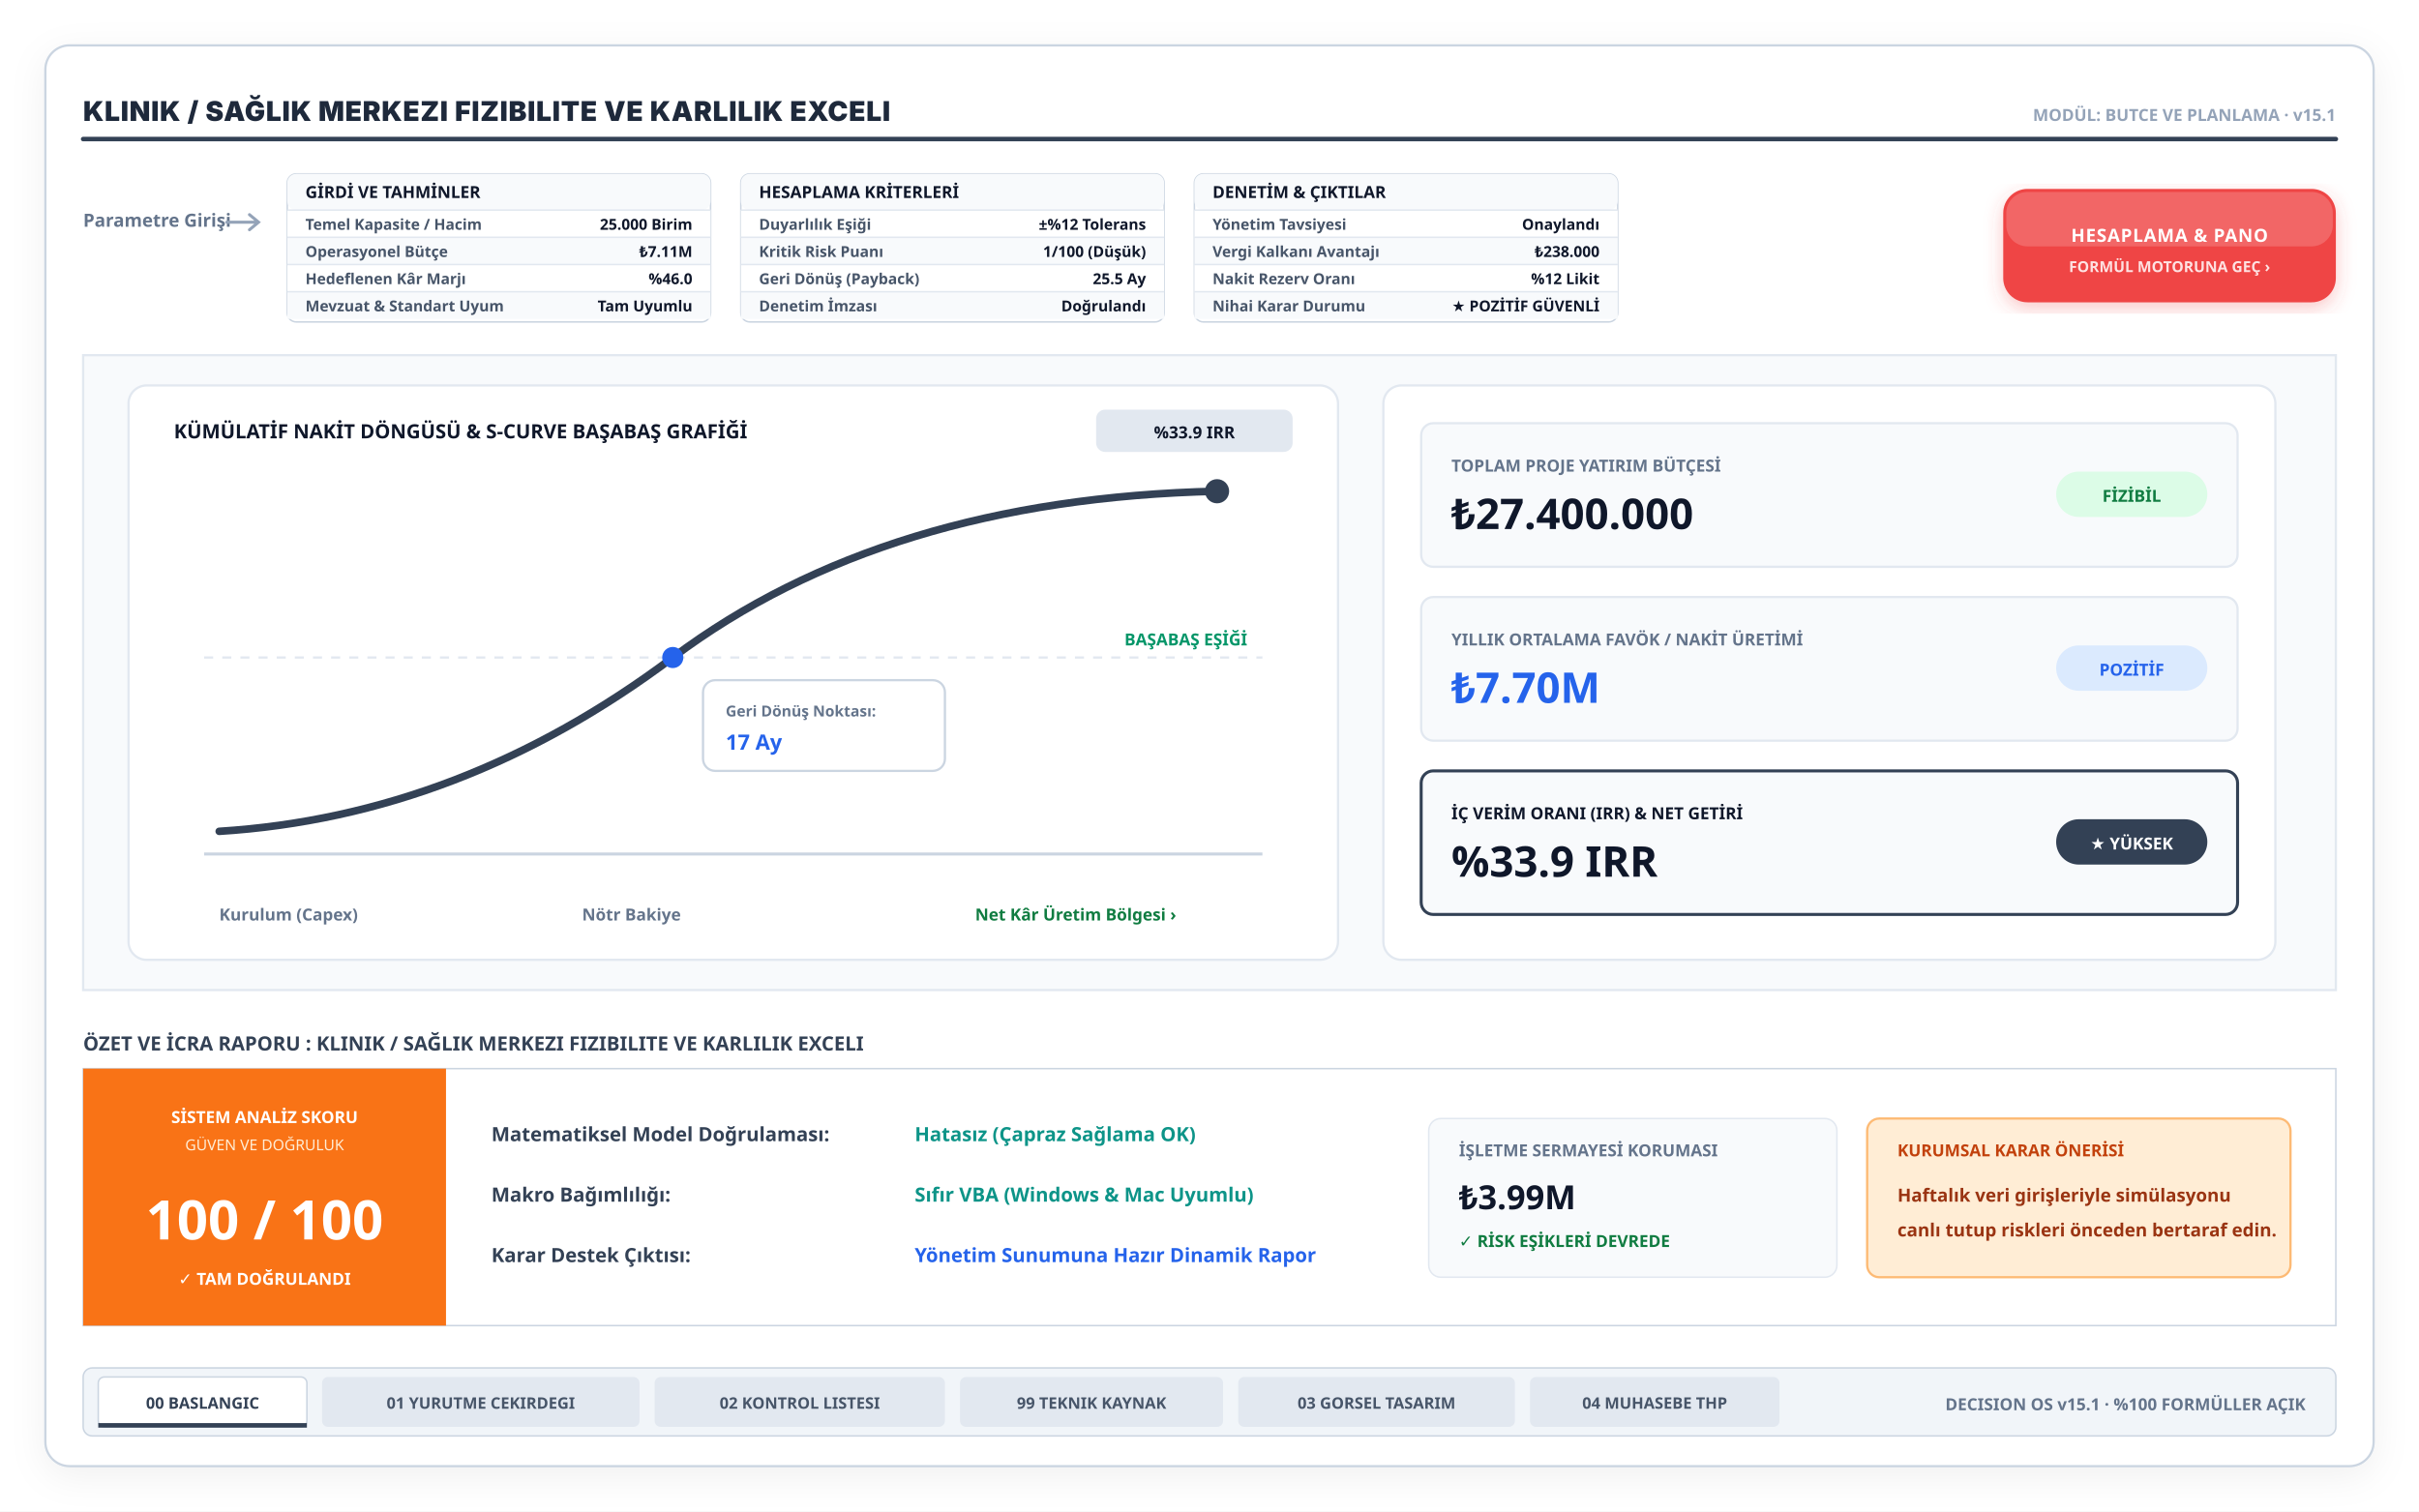
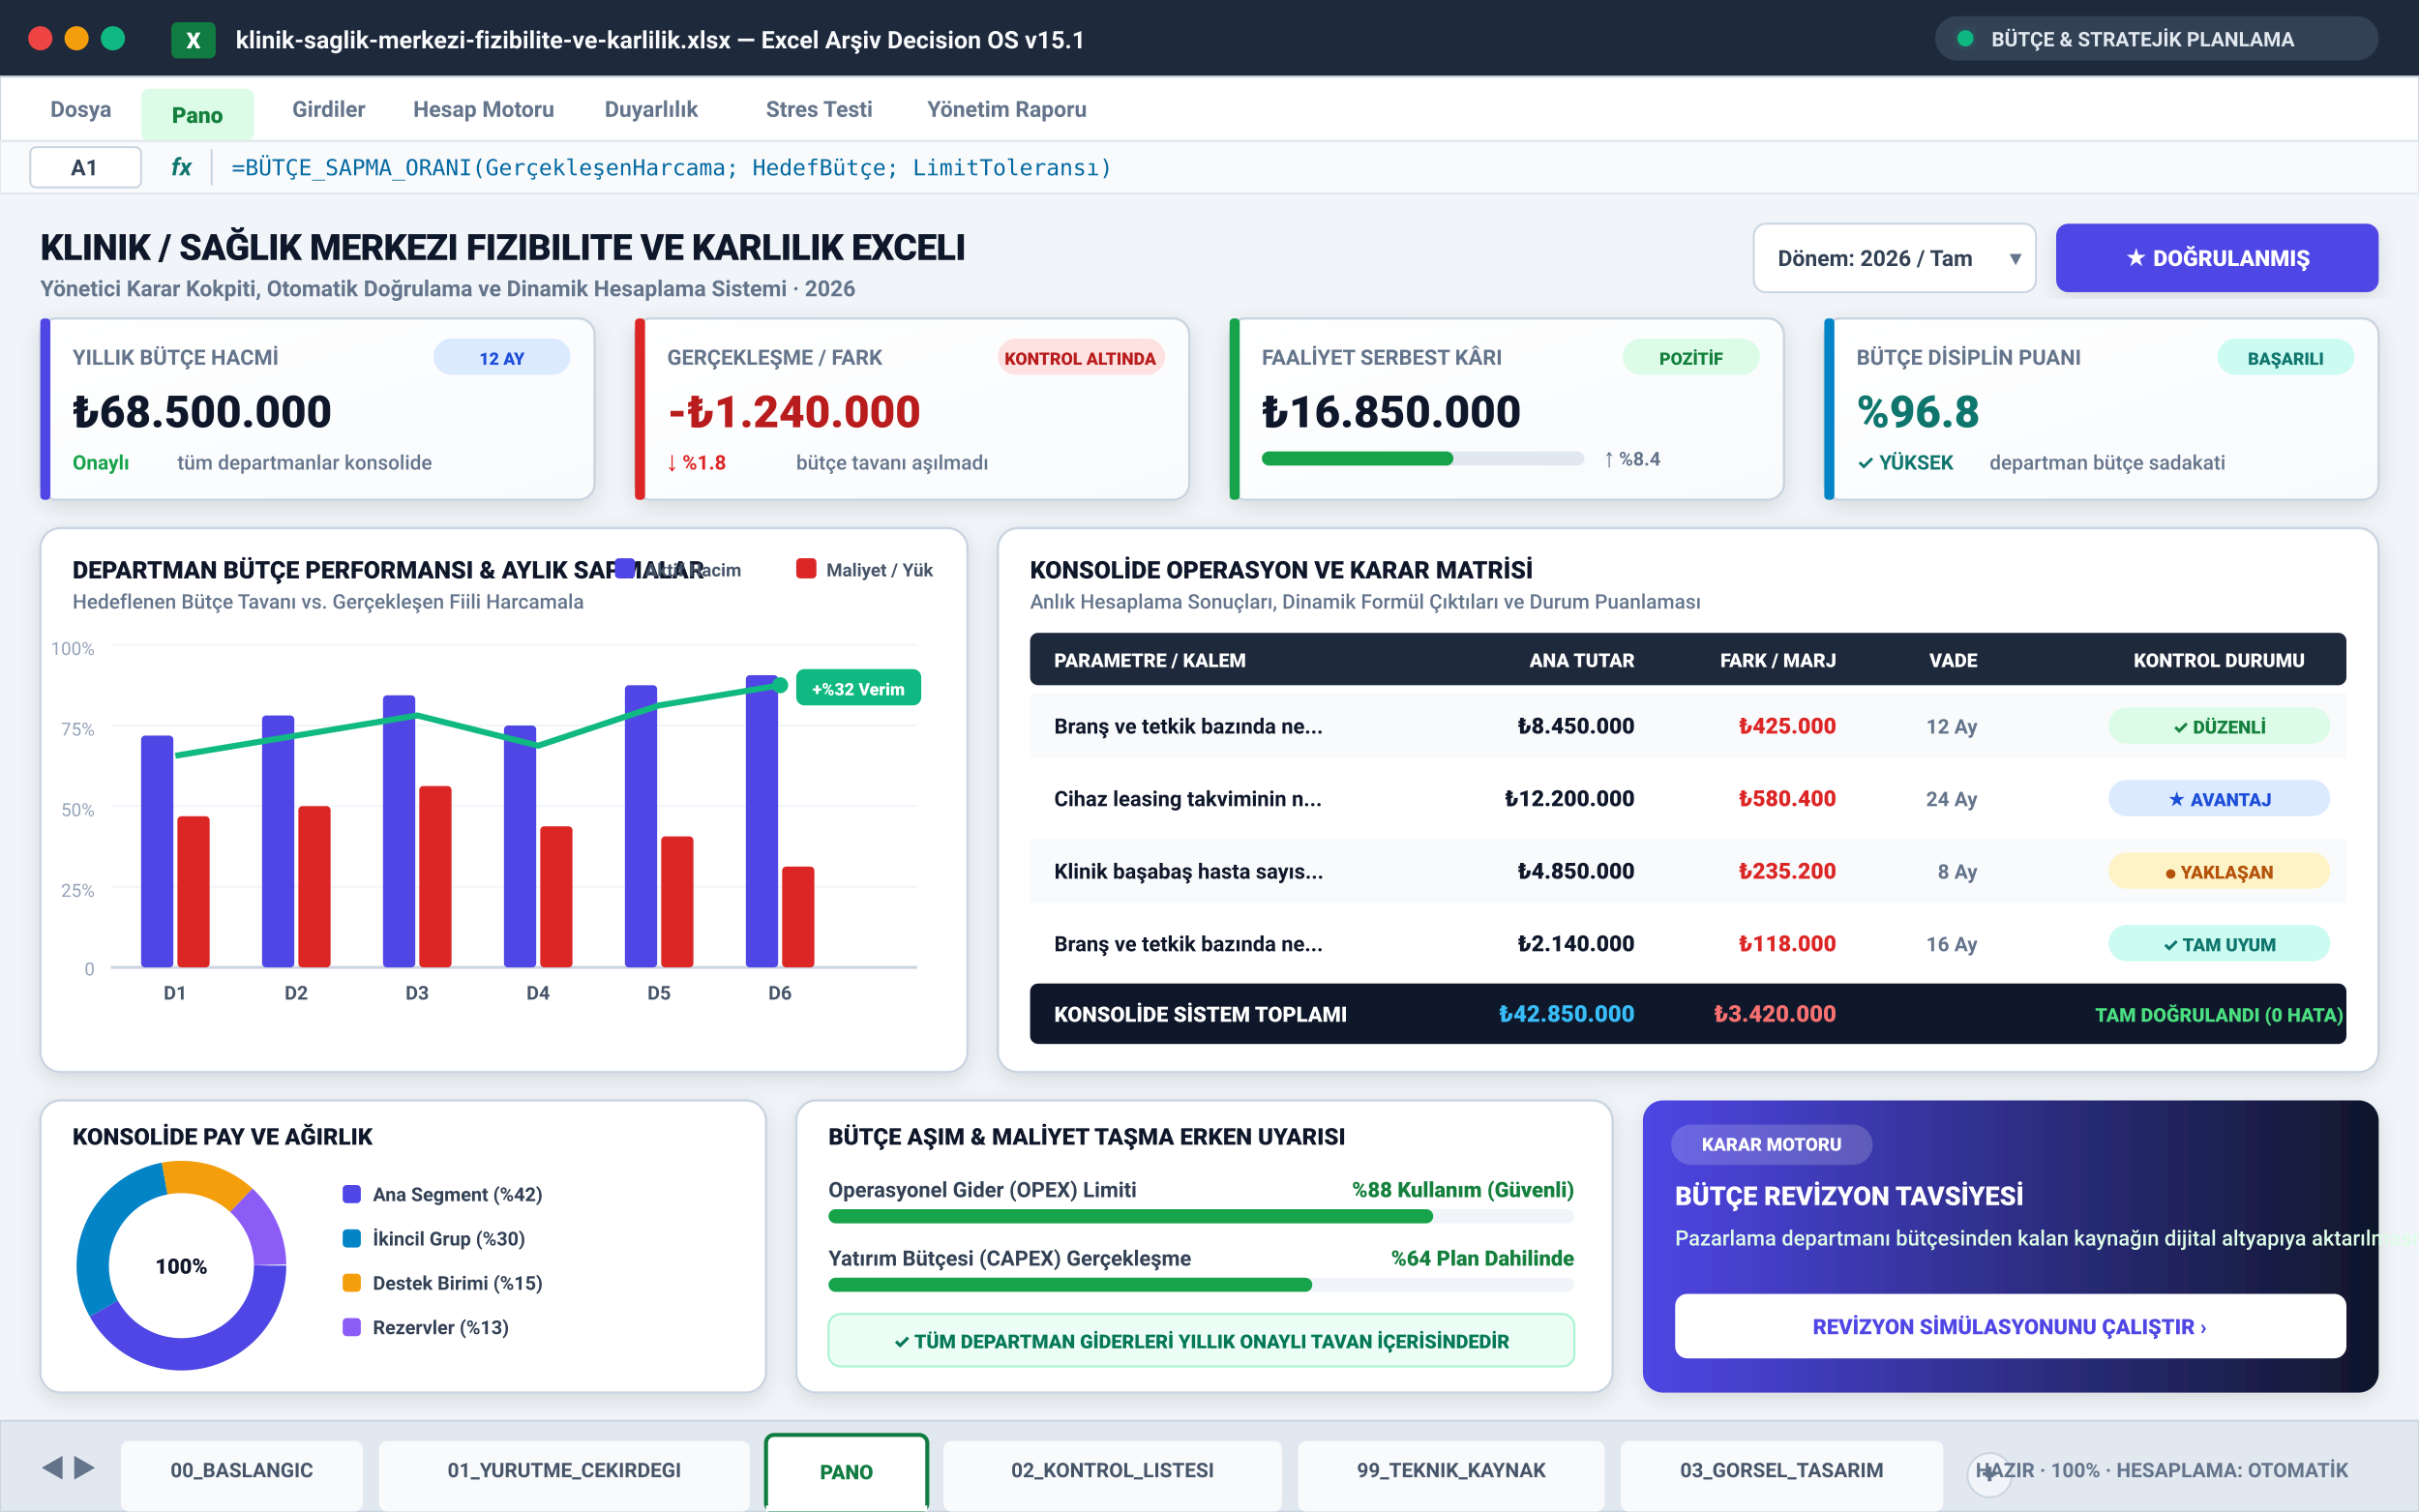
- <svg xmlns="http://www.w3.org/2000/svg" viewBox="0 0 1600 1000" width="100%" height="100%">
+ <svg xmlns="http://www.w3.org/2000/svg" viewBox="0 0 1200 750" width="1200" height="750" style="background:#0f172a; font-family:-apple-system,BlinkMacSystemFont,'Segoe UI',Roboto,Helvetica,Arial,sans-serif;">
  <defs>
-     <filter id="cardShadow" x="-5%" y="-5%" width="110%" height="110%">
-       <feDropShadow dx="0" dy="6" stdDeviation="12" flood-color="#0f172a" flood-opacity="0.06" />
+     <filter id="dropShadow" x="-10%" y="-10%" width="120%" height="120%">
+       <feDropShadow dx="0" dy="3" stdDeviation="5" flood-color="#000000" flood-opacity="0.12" />
    </filter>
-     <filter id="btnShadow" x="-10%" y="-10%" width="120%" height="120%">
-       <feDropShadow dx="0" dy="4" stdDeviation="6" flood-color="#ef4444" flood-opacity="0.3" />
+     <filter id="glowGreen" x="-20%" y="-20%" width="140%" height="140%">
+       <feDropShadow dx="0" dy="0" stdDeviation="4" flood-color="#10b981" flood-opacity="0.4" />
    </filter>
+     <linearGradient id="cardGrad1" x1="0" y1="0" x2="1" y2="1">
+       <stop offset="0%" stop-color="#ffffff" />
+       <stop offset="100%" stop-color="#f8fafc" />
+     </linearGradient>
+     <linearGradient id="heroRibbon" x1="0" y1="0" x2="1" y2="0">
+       <stop offset="0%" stop-color="#4f46e5" />
+       <stop offset="100%" stop-color="#0f172a" />
+     </linearGradient>
  </defs>
-   <rect width="1600" height="1000" fill="#ffffff" />
-   <rect x="30" y="30" width="1540" height="940" rx="16" fill="#ffffff" stroke="#cbd5e1" stroke-width="1.5" filter="url(#cardShadow)" />
-   <g transform="translate(55, 60)">
-     <text x="0" y="20" font-family="system-ui, -apple-system, sans-serif" font-size="18" font-weight="900" fill="#1e293b" letter-spacing="0.5">KLINIK / SAĞLIK MERKEZI FIZIBILITE VE KARLILIK EXCELI</text>
-     <text x="1490" y="20" font-family="system-ui" font-size="11" font-weight="700" fill="#94a3b8" text-anchor="end">MODÜL: BUTCE VE PLANLAMA · v15.1</text>
-     <line x1="0" y1="32" x2="1490" y2="32" stroke="#334155" stroke-width="3" stroke-linecap="round" />
-   </g>
-   <g transform="translate(55, 115)">
-     <text x="0" y="35" font-family="system-ui, sans-serif" font-size="12" font-weight="700" fill="#64748b">Parametre Girişi</text>
-     <path d="M 95 32 L 115 32 M 110 27 L 116 32 L 110 37" stroke="#94a3b8" stroke-width="2" fill="none" stroke-linecap="round" />
-     <g transform="translate(135, 0)">
-       <rect width="280" height="98" rx="6" fill="#ffffff" stroke="#cbd5e1" stroke-width="1" />
-       <rect width="280" height="24" rx="6" fill="#f8fafc" />
-       <text x="12" y="16" font-family="system-ui" font-size="11" font-weight="800" fill="#0f172a">GİRDİ VE TAHMİNLER</text>
-       <rect x="0" y="24" width="280" height="18" fill="#ffffff" />
-       <line x1="0" y1="24" x2="280" y2="24" stroke="#e2e8f0" stroke-width="1" />
-       <text x="12" y="37" font-family="system-ui" font-size="10" font-weight="600" fill="#475569">Temel Kapasite / Hacim</text>
-       <text x="268" y="37" font-family="system-ui" font-size="10" font-weight="700" fill="#0f172a" text-anchor="end">25.000 Birim</text>
-       <rect x="0" y="42" width="280" height="18" fill="#f8fafc" />
-       <line x1="0" y1="42" x2="280" y2="42" stroke="#e2e8f0" stroke-width="1" />
-       <text x="12" y="55" font-family="system-ui" font-size="10" font-weight="600" fill="#475569">Operasyonel Bütçe</text>
-       <text x="268" y="55" font-family="system-ui" font-size="10" font-weight="700" fill="#0f172a" text-anchor="end">₺7.11M</text>
-       <rect x="0" y="60" width="280" height="18" fill="#ffffff" />
-       <line x1="0" y1="60" x2="280" y2="60" stroke="#e2e8f0" stroke-width="1" />
-       <text x="12" y="73" font-family="system-ui" font-size="10" font-weight="600" fill="#475569">Hedeflenen Kâr Marjı</text>
-       <text x="268" y="73" font-family="system-ui" font-size="10" font-weight="700" fill="#0f172a" text-anchor="end">%46.0</text>
-       <rect x="0" y="78" width="280" height="18" fill="#f8fafc" />
-       <line x1="0" y1="78" x2="280" y2="78" stroke="#e2e8f0" stroke-width="1" />
-       <text x="12" y="91" font-family="system-ui" font-size="10" font-weight="600" fill="#475569">Mevzuat &amp; Standart Uyum</text>
-       <text x="268" y="91" font-family="system-ui" font-size="10" font-weight="700" fill="#0f172a" text-anchor="end">Tam Uyumlu</text>
-     </g>
-     <g transform="translate(435, 0)">
-       <rect width="280" height="98" rx="6" fill="#ffffff" stroke="#cbd5e1" stroke-width="1" />
-       <rect width="280" height="24" rx="6" fill="#f8fafc" />
-       <text x="12" y="16" font-family="system-ui" font-size="11" font-weight="800" fill="#0f172a">HESAPLAMA KRİTERLERİ</text>
-       <rect x="0" y="24" width="280" height="18" fill="#ffffff" />
-       <line x1="0" y1="24" x2="280" y2="24" stroke="#e2e8f0" stroke-width="1" />
-       <text x="12" y="37" font-family="system-ui" font-size="10" font-weight="600" fill="#475569">Duyarlılık Eşiği</text>
-       <text x="268" y="37" font-family="system-ui" font-size="10" font-weight="700" fill="#0f172a" text-anchor="end">±%12 Tolerans</text>
-       <rect x="0" y="42" width="280" height="18" fill="#f8fafc" />
-       <line x1="0" y1="42" x2="280" y2="42" stroke="#e2e8f0" stroke-width="1" />
-       <text x="12" y="55" font-family="system-ui" font-size="10" font-weight="600" fill="#475569">Kritik Risk Puanı</text>
-       <text x="268" y="55" font-family="system-ui" font-size="10" font-weight="700" fill="#0f172a" text-anchor="end">1/100 (Düşük)</text>
-       <rect x="0" y="60" width="280" height="18" fill="#ffffff" />
-       <line x1="0" y1="60" x2="280" y2="60" stroke="#e2e8f0" stroke-width="1" />
-       <text x="12" y="73" font-family="system-ui" font-size="10" font-weight="600" fill="#475569">Geri Dönüş (Payback)</text>
-       <text x="268" y="73" font-family="system-ui" font-size="10" font-weight="700" fill="#0f172a" text-anchor="end">25.5 Ay</text>
-       <rect x="0" y="78" width="280" height="18" fill="#f8fafc" />
-       <line x1="0" y1="78" x2="280" y2="78" stroke="#e2e8f0" stroke-width="1" />
-       <text x="12" y="91" font-family="system-ui" font-size="10" font-weight="600" fill="#475569">Denetim İmzası</text>
-       <text x="268" y="91" font-family="system-ui" font-size="10" font-weight="700" fill="#0f172a" text-anchor="end">Doğrulandı</text>
-     </g>
-     <g transform="translate(735, 0)">
-       <rect width="280" height="98" rx="6" fill="#ffffff" stroke="#cbd5e1" stroke-width="1" />
-       <rect width="280" height="24" rx="6" fill="#f8fafc" />
-       <text x="12" y="16" font-family="system-ui" font-size="11" font-weight="800" fill="#0f172a">DENETİM &amp; ÇIKTILAR</text>
-       <rect x="0" y="24" width="280" height="18" fill="#ffffff" />
-       <line x1="0" y1="24" x2="280" y2="24" stroke="#e2e8f0" stroke-width="1" />
-       <text x="12" y="37" font-family="system-ui" font-size="10" font-weight="600" fill="#475569">Yönetim Tavsiyesi</text>
-       <text x="268" y="37" font-family="system-ui" font-size="10" font-weight="700" fill="#0f172a" text-anchor="end">Onaylandı</text>
-       <rect x="0" y="42" width="280" height="18" fill="#f8fafc" />
-       <line x1="0" y1="42" x2="280" y2="42" stroke="#e2e8f0" stroke-width="1" />
-       <text x="12" y="55" font-family="system-ui" font-size="10" font-weight="600" fill="#475569">Vergi Kalkanı Avantajı</text>
-       <text x="268" y="55" font-family="system-ui" font-size="10" font-weight="700" fill="#0f172a" text-anchor="end">₺238.000</text>
-       <rect x="0" y="60" width="280" height="18" fill="#ffffff" />
-       <line x1="0" y1="60" x2="280" y2="60" stroke="#e2e8f0" stroke-width="1" />
-       <text x="12" y="73" font-family="system-ui" font-size="10" font-weight="600" fill="#475569">Nakit Rezerv Oranı</text>
-       <text x="268" y="73" font-family="system-ui" font-size="10" font-weight="700" fill="#0f172a" text-anchor="end">%12 Likit</text>
-       <rect x="0" y="78" width="280" height="18" fill="#f8fafc" />
-       <line x1="0" y1="78" x2="280" y2="78" stroke="#e2e8f0" stroke-width="1" />
-       <text x="12" y="91" font-family="system-ui" font-size="10" font-weight="600" fill="#475569">Nihai Karar Durumu</text>
-       <text x="268" y="91" font-family="system-ui" font-size="10" font-weight="700" fill="#0f172a" text-anchor="end">★ POZİTİF GÜVENLİ</text>
-     </g>
-     <g transform="translate(1270, 10)" filter="url(#btnShadow)">
-       <rect width="220" height="75" rx="16" fill="#ef4444" />
-       <rect x="2" y="2" width="216" height="36" rx="14" fill="#ffffff" fill-opacity="0.18" />
-       <text x="110" y="35" font-family="system-ui, sans-serif" font-size="12" font-weight="900" fill="#ffffff" text-anchor="middle" letter-spacing="0.5">HESAPLAMA &amp; PANO</text>
-       <text x="110" y="55" font-family="system-ui, sans-serif" font-size="10" font-weight="700" fill="#fee2e2" text-anchor="middle">FORMÜL MOTORUNA GEÇ ›</text>
-     </g>
-   </g>
-   <g transform="translate(55, 235)">
-     <rect width="1490" height="420" fill="#f8fafc" stroke="#e2e8f0" stroke-width="1.5" />
-     <g transform="translate(30, 20)">
-       <rect width="800" height="380" rx="12" fill="#ffffff" stroke="#e2e8f0" stroke-width="1.5" />
-       <text x="30" y="35" font-family="system-ui" font-size="13" font-weight="800" fill="#0f172a">KÜMÜLATİF NAKİT DÖNGÜSÜ &amp; S-CURVE BAŞABAŞ GRAFİĞİ</text>
-       <rect x="640" y="16" width="130" height="28" rx="6" fill="#e2e8f0" />
-       <text x="705" y="35" font-family="system-ui" font-size="11" font-weight="800" fill="#0f172a" text-anchor="middle">%33.9 IRR</text>
-       <line x1="50" y1="310" x2="750" y2="310" stroke="#cbd5e1" stroke-width="2" />
-       <line x1="50" y1="180" x2="750" y2="180" stroke="#e2e8f0" stroke-width="1.5" stroke-dasharray="6 6" />
-       <text x="740" y="172" font-family="system-ui" font-size="11" font-weight="800" fill="#059669" text-anchor="end">BAŞABAŞ EŞİĞİ</text>
-       <path d="M 60 295 Q 220 285 360 180 T 720 70" fill="none" stroke="#334155" stroke-width="5" stroke-linecap="round" />
-       <circle cx="720" cy="70" r="8" fill="#334155" />
-       <circle cx="360" cy="180" r="7" fill="#2563eb" />
-       <g transform="translate(380, 195)">
-         <rect width="160" height="60" rx="8" fill="#ffffff" stroke="#cbd5e1" stroke-width="1.5" />
-         <text x="15" y="24" font-family="system-ui" font-size="10" font-weight="700" fill="#64748b">Geri Dönüş Noktası:</text>
-         <text x="15" y="46" font-family="system-ui" font-size="14" font-weight="900" fill="#2563eb">17 Ay</text>
-       </g>
-       <g transform="translate(60, 340)">
-         <text x="0" y="14" font-family="system-ui" font-size="11" font-weight="700" fill="#64748b">Kurulum (Capex)</text>
-         <text x="240" y="14" font-family="system-ui" font-size="11" font-weight="700" fill="#64748b">Nötr Bakiye</text>
-         <text x="500" y="14" font-family="system-ui" font-size="11" font-weight="800" fill="#107c41">Net Kâr Üretim Bölgesi ›</text>
-       </g>
-     </g>
-     <g transform="translate(860, 20)">
-       <rect width="590" height="380" rx="12" fill="#ffffff" stroke="#e2e8f0" stroke-width="1.5" />
-       <g transform="translate(25, 25)">
-         <rect width="540" height="95" rx="8" fill="#f8fafc" stroke="#e2e8f0" stroke-width="1.5" />
-         <text x="20" y="32" font-family="system-ui" font-size="11" font-weight="700" fill="#64748b">TOPLAM PROJE YATIRIM BÜTÇESİ</text>
-         <text x="20" y="70" font-family="system-ui" font-size="28" font-weight="900" fill="#0f172a">₺27.400.000</text>
-         <rect x="420" y="32" width="100" height="30" rx="15" fill="#dcfce7" />
-         <text x="470" y="52" font-family="system-ui" font-size="11" font-weight="800" fill="#107c41" text-anchor="middle">FİZİBİL</text>
-       </g>
-       <g transform="translate(25, 140)">
-         <rect width="540" height="95" rx="8" fill="#f8fafc" stroke="#e2e8f0" stroke-width="1.5" />
-         <text x="20" y="32" font-family="system-ui" font-size="11" font-weight="700" fill="#64748b">YILLIK ORTALAMA FAVÖK / NAKİT ÜRETİMİ</text>
-         <text x="20" y="70" font-family="system-ui" font-size="28" font-weight="900" fill="#2563eb">₺7.70M</text>
-         <rect x="420" y="32" width="100" height="30" rx="15" fill="#dbeafe" />
-         <text x="470" y="52" font-family="system-ui" font-size="11" font-weight="800" fill="#2563eb" text-anchor="middle">POZİTİF</text>
-       </g>
-       <g transform="translate(25, 255)">
-         <rect width="540" height="95" rx="8" fill="#f8fafc" stroke="#334155" stroke-width="2" />
-         <text x="20" y="32" font-family="system-ui" font-size="11" font-weight="800" fill="#0f172a">İÇ VERİM ORANI (IRR) &amp; NET GETİRİ</text>
-         <text x="20" y="70" font-family="system-ui" font-size="28" font-weight="900" fill="#0f172a">%33.9 IRR</text>
-         <rect x="420" y="32" width="100" height="30" rx="15" fill="#334155" />
-         <text x="470" y="52" font-family="system-ui" font-size="11" font-weight="900" fill="#ffffff" text-anchor="middle">★ YÜKSEK</text>
-       </g>
-     </g>
-   </g>
-   <g transform="translate(55, 675)">
-     <text x="0" y="20" font-family="system-ui" font-size="13" font-weight="800" fill="#334155">ÖZET VE İCRA RAPORU : KLINIK / SAĞLIK MERKEZI FIZIBILITE VE KARLILIK EXCELI</text>
-     <rect x="0" y="32" width="1490" height="170" fill="#ffffff" stroke="#cbd5e1" stroke-width="1" />
-     <rect x="0" y="32" width="240" height="170" fill="#f97316" />
-     <text x="120" y="68" font-family="system-ui" font-size="11" font-weight="800" fill="#ffffff" text-anchor="middle">SİSTEM ANALİZ SKORU</text>
-     <text x="120" y="86" font-family="system-ui" font-size="10" fill="#ffedd5" text-anchor="middle">GÜVEN VE DOĞRULUK</text>
-     <text x="120" y="145" font-family="system-ui" font-size="36" font-weight="900" fill="#ffffff" text-anchor="middle">100 / 100</text>
-     <text x="120" y="175" font-family="system-ui" font-size="11" font-weight="700" fill="#ffffff" text-anchor="middle">✓ TAM DOĞRULANDI</text>
-     <g transform="translate(270, 55)">
-       <text x="0" y="25" font-family="system-ui" font-size="13" font-weight="700" fill="#334155">Matematiksel Model Doğrulaması:</text>
-       <text x="280" y="25" font-family="system-ui" font-size="13" font-weight="800" fill="#0d9488">Hatasız (Çapraz Sağlama OK)</text>
-       <text x="0" y="65" font-family="system-ui" font-size="13" font-weight="700" fill="#334155">Makro Bağımlılığı:</text>
-       <text x="280" y="65" font-family="system-ui" font-size="13" font-weight="800" fill="#0d9488">Sıfır VBA (Windows &amp; Mac Uyumlu)</text>
-       <text x="0" y="105" font-family="system-ui" font-size="13" font-weight="700" fill="#334155">Karar Destek Çıktısı:</text>
-       <text x="280" y="105" font-family="system-ui" font-size="13" font-weight="800" fill="#2563eb">Yönetim Sunumuna Hazır Dinamik Rapor</text>
-       <rect x="620" y="10" width="270" height="105" rx="8" fill="#f8fafc" stroke="#e2e8f0" stroke-width="1" />
-       <text x="640" y="35" font-family="system-ui" font-size="11" font-weight="700" fill="#64748b">İŞLETME SERMAYESİ KORUMASI</text>
-       <text x="640" y="70" font-family="system-ui" font-size="22" font-weight="900" fill="#0f172a">₺3.99M</text>
-       <text x="640" y="95" font-family="system-ui" font-size="11" font-weight="800" fill="#107c41">✓ RİSK EŞİKLERİ DEVREDE</text>
-       <rect x="910" y="10" width="280" height="105" rx="8" fill="#ffedd5" stroke="#fdba74" stroke-width="1.5" />
-       <text x="930" y="35" font-family="system-ui" font-size="11" font-weight="800" fill="#c2410c">KURUMSAL KARAR ÖNERİSİ</text>
-       <text x="930" y="65" font-family="system-ui" font-size="12" font-weight="800" fill="#9a3412">Haftalık veri girişleriyle simülasyonu</text>
-       <text x="930" y="88" font-family="system-ui" font-size="12" font-weight="800" fill="#9a3412">canlı tutup riskleri önceden bertaraf edin.</text>
-     </g>
-   </g>
-   <g transform="translate(55, 905)">
-     <rect width="1490" height="45" rx="6" fill="#f1f5f9" stroke="#cbd5e1" stroke-width="1" />
-     <rect x="10" y="6" width="138" height="33" rx="4" fill="#ffffff" stroke="#cbd5e1" stroke-width="1" />
-     <line x1="10" y1="38" x2="148" y2="38" stroke="#334155" stroke-width="3" />
-     <text x="79" y="27" font-family="system-ui" font-size="10.5" font-weight="800" fill="#334155" text-anchor="middle">00 BASLANGIC</text>
-     <rect x="158" y="6" width="210" height="33" rx="4" fill="#e2e8f0" />
-     <text x="263" y="27" font-family="system-ui" font-size="10.5" font-weight="700" fill="#475569" text-anchor="middle">01 YURUTME CEKIRDEGI</text>
-     <rect x="378" y="6" width="192" height="33" rx="4" fill="#e2e8f0" />
-     <text x="474" y="27" font-family="system-ui" font-size="10.5" font-weight="700" fill="#475569" text-anchor="middle">02 KONTROL LISTESI</text>
-     <rect x="580" y="6" width="174" height="33" rx="4" fill="#e2e8f0" />
-     <text x="667" y="27" font-family="system-ui" font-size="10.5" font-weight="700" fill="#475569" text-anchor="middle">99 TEKNIK KAYNAK</text>
-     <rect x="764" y="6" width="183" height="33" rx="4" fill="#e2e8f0" />
-     <text x="855.5" y="27" font-family="system-ui" font-size="10.5" font-weight="700" fill="#475569" text-anchor="middle">03 GORSEL TASARIM</text>
-     <rect x="957" y="6" width="165" height="33" rx="4" fill="#e2e8f0" />
-     <text x="1039.5" y="27" font-family="system-ui" font-size="10.5" font-weight="700" fill="#475569" text-anchor="middle">04 MUHASEBE THP</text>
-     <text x="1470" y="28" font-family="system-ui" font-size="11" font-weight="800" fill="#64748b" text-anchor="end">DECISION OS v15.1 · %100 FORMÜLLER AÇIK</text>
+   <rect width="1200" height="750" fill="#f1f5f9" />
+   <rect width="1200" height="38" fill="#1e293b" />
+   <circle cx="20" cy="19" r="6" fill="#ef4444" />
+   <circle cx="38" cy="19" r="6" fill="#f59e0b" />
+   <circle cx="56" cy="19" r="6" fill="#10b981" />
+   <g transform="translate(85, 11)">
+     <rect width="22" height="18" rx="3" fill="#107c41" />
+     <text x="11" y="13" font-size="11" font-weight="900" fill="#ffffff" text-anchor="middle">X</text>
+     <text x="32" y="13" font-size="12" font-weight="600" fill="#f8fafc">klinik-saglik-merkezi-fizibilite-ve-karlilik.xlsx — Excel Arşiv Decision OS v15.1</text>
+   </g>
+   <rect x="960" y="8" width="220" height="22" rx="11" fill="#334155" />
+   <circle cx="975" cy="19" r="4" fill="#10b981" filter="url(#glowGreen)" />
+   <text x="988" y="23" font-size="10" font-weight="700" fill="#e2e8f0">BÜTÇE &amp; STRATEJİK PLANLAMA</text>
+   <rect y="38" width="1200" height="32" fill="#ffffff" stroke="#cbd5e1" stroke-width="1" />
+   <text x="25" y="58" font-size="11" font-weight="600" fill="#64748b">Dosya</text>
+   <rect x="70" y="44" width="56" height="26" rx="4" fill="#dcfce7" />
+   <text x="98" y="61" font-size="11" font-weight="800" fill="#15803d" text-anchor="middle">Pano</text>
+   <text x="145" y="58" font-size="11" font-weight="600" fill="#64748b">Girdiler</text>
+   <text x="205" y="58" font-size="11" font-weight="600" fill="#64748b">Hesap Motoru</text>
+   <text x="300" y="58" font-size="11" font-weight="600" fill="#64748b">Duyarlılık</text>
+   <text x="380" y="58" font-size="11" font-weight="600" fill="#64748b">Stres Testi</text>
+   <text x="460" y="58" font-size="11" font-weight="600" fill="#64748b">Yönetim Raporu</text>
+   <rect y="70" width="1200" height="26" fill="#f8fafc" stroke="#e2e8f0" stroke-width="1" />
+   <rect x="15" y="73" width="55" height="20" rx="3" fill="#ffffff" stroke="#cbd5e1" stroke-width="1" />
+   <text x="42" y="87" font-size="11" font-weight="700" fill="#334155" text-anchor="middle">A1</text>
+   <text x="85" y="87" font-size="12" font-style="italic" font-weight="700" fill="#0f766e">fx</text>
+   <line x1="105" y1="74" x2="105" y2="92" stroke="#cbd5e1" stroke-width="1" />
+   <text x="115" y="87" font-size="11" font-family="'JetBrains Mono',monospace" fill="#0369a1">=BÜTÇE_SAPMA_ORANI(GerçekleşenHarcama; HedefBütçe; LimitToleransı)</text>
+   <g transform="translate(20, 105)">
+     <text x="0" y="24" font-size="18" font-weight="900" fill="#0f172a" letter-spacing="-0.3">KLINIK / SAĞLIK MERKEZI FIZIBILITE VE KARLILIK EXCELI</text>
+     <text x="0" y="42" font-size="11" font-weight="600" fill="#64748b">Yönetici Karar Kokpiti, Otomatik Doğrulama ve Dinamik Hesaplama Sistemi · 2026</text>
+     <rect x="850" y="6" width="140" height="34" rx="6" fill="#ffffff" stroke="#cbd5e1" stroke-width="1" />
+     <text x="862" y="27" font-size="11" font-weight="700" fill="#334155">Dönem: 2026 / Tam</text>
+     <text x="975" y="27" font-size="10" fill="#64748b">▼</text>
+     <rect x="1000" y="6" width="160" height="34" rx="6" fill="#4f46e5" filter="url(#dropShadow)" />
+     <text x="1080" y="27" font-size="11" font-weight="800" fill="#ffffff" text-anchor="middle">★ DOĞRULANMIŞ</text>
+   </g>
+   <g transform="translate(20, 158)">
+     <g transform="translate(0, 0)">
+       <rect width="275" height="90" rx="8" fill="url(#cardGrad1)" stroke="#cbd5e1" stroke-width="1.2" filter="url(#dropShadow)" />
+       <rect x="0" y="0" width="5" height="90" rx="2" fill="#4f46e5" />
+       <text x="16" y="23" font-size="10.5" font-weight="700" fill="#64748b">YILLIK BÜTÇE HACMİ</text>
+       <rect x="195" y="10" width="68" height="18" rx="9" fill="#dbeafe" />
+       <text x="229" y="23" font-size="8.5" font-weight="800" fill="#1d4ed8" text-anchor="middle">12 AY</text>
+       <text x="16" y="54" font-size="22" font-weight="900" fill="#0f172a">₺68.500.000</text>
+       <text x="16" y="75" font-size="10" font-weight="700" fill="#16a34a">Onaylı</text>
+       <text x="68" y="75" font-size="10" font-weight="500" fill="#64748b">tüm departmanlar konsolide</text>
+     </g>
+     <g transform="translate(295, 0)">
+       <rect width="275" height="90" rx="8" fill="url(#cardGrad1)" stroke="#cbd5e1" stroke-width="1.2" filter="url(#dropShadow)" />
+       <rect x="0" y="0" width="5" height="90" rx="2" fill="#dc2626" />
+       <text x="16" y="23" font-size="10.5" font-weight="700" fill="#64748b">GERÇEKLEŞME / FARK</text>
+       <rect x="180" y="10" width="83" height="18" rx="9" fill="#fee2e2" />
+       <text x="221" y="23" font-size="8.5" font-weight="800" fill="#b91c1c" text-anchor="middle">KONTROL ALTINDA</text>
+       <text x="16" y="54" font-size="22" font-weight="900" fill="#b91c1c">-₺1.240.000</text>
+       <text x="16" y="75" font-size="10" font-weight="700" fill="#dc2626">↓ %1.8</text>
+       <text x="80" y="75" font-size="10" font-weight="500" fill="#64748b">bütçe tavanı aşılmadı</text>
+     </g>
+     <g transform="translate(590, 0)">
+       <rect width="275" height="90" rx="8" fill="url(#cardGrad1)" stroke="#cbd5e1" stroke-width="1.2" filter="url(#dropShadow)" />
+       <rect x="0" y="0" width="5" height="90" rx="2" fill="#16a34a" />
+       <text x="16" y="23" font-size="10.5" font-weight="700" fill="#64748b">FAALİYET SERBEST KÂRI</text>
+       <rect x="195" y="10" width="68" height="18" rx="9" fill="#dcfce7" />
+       <text x="229" y="23" font-size="8.5" font-weight="800" fill="#15803d" text-anchor="middle">POZİTİF</text>
+       <text x="16" y="54" font-size="22" font-weight="900" fill="#0f172a">₺16.850.000</text>
+       <rect x="16" y="66" width="160" height="7" rx="3.5" fill="#e2e8f0" />
+       <rect x="16" y="66" width="95" height="7" rx="3.5" fill="#16a34a" />
+       <text x="186" y="73" font-size="9.5" font-weight="700" fill="#64748b">↑ %8.4</text>
+     </g>
+     <g transform="translate(885, 0)">
+       <rect width="275" height="90" rx="8" fill="url(#cardGrad1)" stroke="#cbd5e1" stroke-width="1.2" filter="url(#dropShadow)" />
+       <rect x="0" y="0" width="5" height="90" rx="2" fill="#0284c7" />
+       <text x="16" y="23" font-size="10.5" font-weight="700" fill="#64748b">BÜTÇE DİSİPLİN PUANI</text>
+       <rect x="195" y="10" width="68" height="18" rx="9" fill="#ccfbf1" />
+       <text x="229" y="23" font-size="8.5" font-weight="800" fill="#0f766e" text-anchor="middle">BAŞARILI</text>
+       <text x="16" y="54" font-size="22" font-weight="900" fill="#0f766e">%96.8</text>
+       <text x="16" y="75" font-size="10" font-weight="700" fill="#0f766e">✓ YÜKSEK</text>
+       <text x="82" y="75" font-size="10" font-weight="500" fill="#64748b">departman bütçe sadakati</text>
+     </g>
+   </g>
+   <g transform="translate(20, 262)">
+     <g transform="translate(0, 0)">
+       <rect width="460" height="270" rx="10" fill="#ffffff" stroke="#cbd5e1" stroke-width="1.2" filter="url(#dropShadow)" />
+       <text x="16" y="25" font-size="12" font-weight="800" fill="#0f172a">DEPARTMAN BÜTÇE PERFORMANSI &amp; AYLIK SAPMALAR</text>
+       <text x="16" y="40" font-size="10" font-weight="500" fill="#64748b">Hedeflenen Bütçe Tavanı vs. Gerçekleşen Fiili Harcamala</text>
+       <rect x="285" y="15" width="10" height="10" rx="2" fill="#4f46e5" />
+       <text x="300" y="24" font-size="9" font-weight="600" fill="#475569">Aktif Hacim</text>
+       <rect x="375" y="15" width="10" height="10" rx="2" fill="#dc2626" />
+       <text x="390" y="24" font-size="9" font-weight="600" fill="#475569">Maliyet / Yük</text>
+       <g transform="translate(35, 58)">
+         <line x1="0" y1="0" x2="400" y2="0" stroke="#f1f5f9" stroke-width="1" />
+         <line x1="0" y1="40" x2="400" y2="40" stroke="#f1f5f9" stroke-width="1" />
+         <line x1="0" y1="80" x2="400" y2="80" stroke="#f1f5f9" stroke-width="1" />
+         <line x1="0" y1="120" x2="400" y2="120" stroke="#f1f5f9" stroke-width="1" />
+         <line x1="0" y1="160" x2="400" y2="160" stroke="#cbd5e1" stroke-width="1.5" />
+         <text x="-8" y="5" font-size="9" fill="#94a3b8" text-anchor="end">100%</text>
+         <text x="-8" y="45" font-size="9" fill="#94a3b8" text-anchor="end">75%</text>
+         <text x="-8" y="85" font-size="9" fill="#94a3b8" text-anchor="end">50%</text>
+         <text x="-8" y="125" font-size="9" fill="#94a3b8" text-anchor="end">25%</text>
+         <text x="-8" y="164" font-size="9" fill="#94a3b8" text-anchor="end">0</text>
+         <rect x="15" y="45" width="16" height="115" rx="2" fill="#4f46e5" />
+         <rect x="33" y="85" width="16" height="75" rx="2" fill="#dc2626" />
+         <text x="32" y="176" font-size="9.5" font-weight="700" fill="#475569" text-anchor="middle">D1</text>
+         <rect x="75" y="35" width="16" height="125" rx="2" fill="#4f46e5" />
+         <rect x="93" y="80" width="16" height="80" rx="2" fill="#dc2626" />
+         <text x="92" y="176" font-size="9.5" font-weight="700" fill="#475569" text-anchor="middle">D2</text>
+         <rect x="135" y="25" width="16" height="135" rx="2" fill="#4f46e5" />
+         <rect x="153" y="70" width="16" height="90" rx="2" fill="#dc2626" />
+         <text x="152" y="176" font-size="9.5" font-weight="700" fill="#475569" text-anchor="middle">D3</text>
+         <rect x="195" y="40" width="16" height="120" rx="2" fill="#4f46e5" />
+         <rect x="213" y="90" width="16" height="70" rx="2" fill="#dc2626" />
+         <text x="212" y="176" font-size="9.5" font-weight="700" fill="#475569" text-anchor="middle">D4</text>
+         <rect x="255" y="20" width="16" height="140" rx="2" fill="#4f46e5" />
+         <rect x="273" y="95" width="16" height="65" rx="2" fill="#dc2626" />
+         <text x="272" y="176" font-size="9.5" font-weight="700" fill="#475569" text-anchor="middle">D5</text>
+         <rect x="315" y="15" width="16" height="145" rx="2" fill="#4f46e5" />
+         <rect x="333" y="110" width="16" height="50" rx="2" fill="#dc2626" />
+         <text x="332" y="176" font-size="9.5" font-weight="700" fill="#475569" text-anchor="middle">D6</text>
+         <path d="M 32 55 L 92 45 L 152 35 L 212 50 L 272 30 L 332 20" fill="none" stroke="#10b981" stroke-width="3" />
+         <circle cx="332" cy="20" r="4" fill="#10b981" />
+         <rect x="340" y="12" width="62" height="18" rx="4" fill="#10b981" />
+         <text x="371" y="25" font-size="8.5" font-weight="800" fill="#ffffff" text-anchor="middle">+%32 Verim</text>
+       </g>
+     </g>
+     <g transform="translate(475, 0)">
+       <rect width="685" height="270" rx="10" fill="#ffffff" stroke="#cbd5e1" stroke-width="1.2" filter="url(#dropShadow)" />
+       <text x="16" y="25" font-size="12" font-weight="800" fill="#0f172a">KONSOLİDE OPERASYON VE KARAR MATRİSİ</text>
+       <text x="16" y="40" font-size="10" font-weight="500" fill="#64748b">Anlık Hesaplama Sonuçları, Dinamik Formül Çıktıları ve Durum Puanlaması</text>
+       <g transform="translate(16, 52)">
+         <rect width="653" height="26" rx="4" fill="#1e293b" />
+         <text x="12" y="17" font-size="9.5" font-weight="800" fill="#ffffff">PARAMETRE / KALEM</text>
+         <text x="300" y="17" font-size="9.5" font-weight="800" fill="#ffffff" text-anchor="end">ANA TUTAR</text>
+         <text x="400" y="17" font-size="9.5" font-weight="800" fill="#ffffff" text-anchor="end">FARK / MARJ</text>
+         <text x="470" y="17" font-size="9.5" font-weight="800" fill="#ffffff" text-anchor="end">VADE</text>
+         <text x="590" y="17" font-size="9.5" font-weight="800" fill="#ffffff" text-anchor="middle">KONTROL DURUMU</text>
+       </g>
+       <g transform="translate(16, 82)">
+         <rect width="653" height="32" fill="#f8fafc" />
+         <text x="12" y="20" font-size="10.5" font-weight="700" fill="#0f172a">Branş ve tetkik bazında ne...</text>
+         <text x="300" y="20" font-size="11" font-weight="800" fill="#0f172a" text-anchor="end">₺8.450.000</text>
+         <text x="400" y="20" font-size="11" font-weight="800" fill="#dc2626" text-anchor="end">₺425.000</text>
+         <text x="470" y="20" font-size="10" font-weight="600" fill="#64748b" text-anchor="end">12 Ay</text>
+         <rect x="535" y="7" width="110" height="18" rx="9" fill="#dcfce7" />
+         <text x="590" y="20" font-size="9" font-weight="800" fill="#15803d" text-anchor="middle">✓ DÜZENLİ</text>
+       </g>
+       <g transform="translate(16, 118)">
+         <rect width="653" height="32" fill="#ffffff" />
+         <text x="12" y="20" font-size="10.5" font-weight="700" fill="#0f172a">Cihaz leasing takviminin n...</text>
+         <text x="300" y="20" font-size="11" font-weight="800" fill="#0f172a" text-anchor="end">₺12.200.000</text>
+         <text x="400" y="20" font-size="11" font-weight="800" fill="#dc2626" text-anchor="end">₺580.400</text>
+         <text x="470" y="20" font-size="10" font-weight="600" fill="#64748b" text-anchor="end">24 Ay</text>
+         <rect x="535" y="7" width="110" height="18" rx="9" fill="#dbeafe" />
+         <text x="590" y="20" font-size="9" font-weight="800" fill="#1d4ed8" text-anchor="middle">★ AVANTAJ</text>
+       </g>
+       <g transform="translate(16, 154)">
+         <rect width="653" height="32" fill="#f8fafc" />
+         <text x="12" y="20" font-size="10.5" font-weight="700" fill="#0f172a">Klinik başabaş hasta sayıs...</text>
+         <text x="300" y="20" font-size="11" font-weight="800" fill="#0f172a" text-anchor="end">₺4.850.000</text>
+         <text x="400" y="20" font-size="11" font-weight="800" fill="#dc2626" text-anchor="end">₺235.200</text>
+         <text x="470" y="20" font-size="10" font-weight="600" fill="#64748b" text-anchor="end">8 Ay</text>
+         <rect x="535" y="7" width="110" height="18" rx="9" fill="#fef3c7" />
+         <text x="590" y="20" font-size="9" font-weight="800" fill="#b45309" text-anchor="middle">● YAKLAŞAN</text>
+       </g>
+       <g transform="translate(16, 190)">
+         <rect width="653" height="32" fill="#ffffff" />
+         <text x="12" y="20" font-size="10.5" font-weight="700" fill="#0f172a">Branş ve tetkik bazında ne...</text>
+         <text x="300" y="20" font-size="11" font-weight="800" fill="#0f172a" text-anchor="end">₺2.140.000</text>
+         <text x="400" y="20" font-size="11" font-weight="800" fill="#dc2626" text-anchor="end">₺118.000</text>
+         <text x="470" y="20" font-size="10" font-weight="600" fill="#64748b" text-anchor="end">16 Ay</text>
+         <rect x="535" y="7" width="110" height="18" rx="9" fill="#ccfbf1" />
+         <text x="590" y="20" font-size="9" font-weight="800" fill="#0f766e" text-anchor="middle">✓ TAM UYUM</text>
+       </g>
+       <g transform="translate(16, 226)">
+         <rect width="653" height="30" rx="4" fill="#0f172a" />
+         <text x="12" y="19" font-size="10.5" font-weight="800" fill="#ffffff">KONSOLİDE SİSTEM TOPLAMI</text>
+         <text x="300" y="19" font-size="11.5" font-weight="900" fill="#38bdf8" text-anchor="end">₺42.850.000</text>
+         <text x="400" y="19" font-size="11.5" font-weight="900" fill="#f87171" text-anchor="end">₺3.420.000</text>
+         <text x="590" y="19" font-size="9.5" font-weight="800" fill="#4ade80" text-anchor="middle">TAM DOĞRULANDI (0 HATA)</text>
+       </g>
+     </g>
+   </g>
+   <g transform="translate(20, 546)">
+     <g transform="translate(0, 0)">
+       <rect width="360" height="145" rx="10" fill="#ffffff" stroke="#cbd5e1" stroke-width="1.2" filter="url(#dropShadow)" />
+       <text x="16" y="22" font-size="11.5" font-weight="800" fill="#0f172a">KONSOLİDE PAY VE AĞIRLIK</text>
+       <g transform="translate(70, 82)">
+         <circle cx="0" cy="0" r="44" fill="none" stroke="#e2e8f0" stroke-width="16" />
+         <circle cx="0" cy="0" r="44" fill="none" stroke="#4f46e5" stroke-width="16" stroke-dasharray="116 276" stroke-dashoffset="0" />
+         <circle cx="0" cy="0" r="44" fill="none" stroke="#0284c7" stroke-width="16" stroke-dasharray="83 276" stroke-dashoffset="-116" />
+         <circle cx="0" cy="0" r="44" fill="none" stroke="#f59e0b" stroke-width="16" stroke-dasharray="41 276" stroke-dashoffset="-199" />
+         <circle cx="0" cy="0" r="44" fill="none" stroke="#8b5cf6" stroke-width="16" stroke-dasharray="36 276" stroke-dashoffset="-240" />
+         <text x="0" y="4" font-size="10.5" font-weight="900" fill="#0f172a" text-anchor="middle">100%</text>
+       </g>
+       <g transform="translate(150, 42)">
+         <rect x="0" y="0" width="9" height="9" rx="2" fill="#4f46e5" />
+         <text x="15" y="8" font-size="9.5" font-weight="600" fill="#334155">Ana Segment (%42)</text>
+         <rect x="0" y="22" width="9" height="9" rx="2" fill="#0284c7" />
+         <text x="15" y="30" font-size="9.5" font-weight="600" fill="#334155">İkincil Grup (%30)</text>
+         <rect x="0" y="44" width="9" height="9" rx="2" fill="#f59e0b" />
+         <text x="15" y="52" font-size="9.5" font-weight="600" fill="#334155">Destek Birimi (%15)</text>
+         <rect x="0" y="66" width="9" height="9" rx="2" fill="#8b5cf6" />
+         <text x="15" y="74" font-size="9.5" font-weight="600" fill="#334155">Rezervler (%13)</text>
+       </g>
+     </g>
+     <g transform="translate(375, 0)">
+       <rect width="405" height="145" rx="10" fill="#ffffff" stroke="#cbd5e1" stroke-width="1.2" filter="url(#dropShadow)" />
+       <text x="16" y="22" font-size="11.5" font-weight="800" fill="#0f172a">BÜTÇE AŞIM &amp; MALİYET TAŞMA ERKEN UYARISI</text>
+       <g transform="translate(16, 36)">
+         <text x="0" y="12" font-size="10.5" font-weight="700" fill="#334155">Operasyonel Gider (OPEX) Limiti</text>
+         <text x="370" y="12" font-size="10.5" font-weight="800" fill="#15803d" text-anchor="end">%88 Kullanım (Güvenli)</text>
+         <rect x="0" y="18" width="370" height="7" rx="3.5" fill="#f1f5f9" />
+         <rect x="0" y="18" width="300" height="7" rx="3.5" fill="#16a34a" />
+       </g>
+       <g transform="translate(16, 70)">
+         <text x="0" y="12" font-size="10.5" font-weight="700" fill="#334155">Yatırım Bütçesi (CAPEX) Gerçekleşme</text>
+         <text x="370" y="12" font-size="10.5" font-weight="800" fill="#15803d" text-anchor="end">%64 Plan Dahilinde</text>
+         <rect x="0" y="18" width="370" height="7" rx="3.5" fill="#f1f5f9" />
+         <rect x="0" y="18" width="240" height="7" rx="3.5" fill="#16a34a" />
+       </g>
+       <g transform="translate(16, 106)">
+         <rect width="370" height="26" rx="6" fill="#ecfdf5" stroke="#a7f3d0" stroke-width="1" />
+         <text x="185" y="17" font-size="9.5" font-weight="800" fill="#047857" text-anchor="middle">✓ TÜM DEPARTMAN GİDERLERİ YILLIK ONAYLI TAVAN İÇERİSİNDEDİR</text>
+       </g>
+     </g>
+     <g transform="translate(795, 0)">
+       <rect width="365" height="145" rx="10" fill="url(#heroRibbon)" filter="url(#dropShadow)" />
+       <rect x="14" y="12" width="100" height="20" rx="10" fill="#ffffff" fill-opacity="0.18" />
+       <text x="64" y="25" font-size="9" font-weight="900" fill="#ffffff" text-anchor="middle">KARAR MOTORU</text>
+       <text x="16" y="52" font-size="13" font-weight="900" fill="#ffffff">BÜTÇE REVİZYON TAVSİYESİ</text>
+       <text x="16" y="72" font-size="10.5" font-weight="500" fill="#dcfce7">Pazarlama departmanı bütçesinden kalan kaynağın dijital altyapıya aktarılmasıyla ROI %14 artırı</text>
+       <rect x="16" y="96" width="333" height="32" rx="6" fill="#ffffff" />
+       <text x="182" y="116" font-size="10.5" font-weight="900" fill="#4f46e5" text-anchor="middle">REVİZYON SİMÜLASYONUNU ÇALIŞTIR ›</text>
+     </g>
+   </g>
+   <rect y="705" width="1200" height="45" fill="#e2e8f0" stroke="#cbd5e1" stroke-width="1" />
+   <g transform="translate(15, 715)">
+     <text x="5" y="18" font-size="13" font-weight="700" fill="#64748b">◀  ▶</text>
+     <rect x="45" y="0" width="120" height="35" fill="#f8fafc" rx="4" />
+     <text x="105" y="18" font-size="10" font-weight="600" fill="#475569" text-anchor="middle">00_BASLANGIC</text>
+     <rect x="173" y="0" width="184" height="35" fill="#f8fafc" rx="4" />
+     <text x="265" y="18" font-size="10" font-weight="600" fill="#475569" text-anchor="middle">01_YURUTME_CEKIRDEGI</text>
+     <rect x="365" y="-3" width="80" height="38" fill="#ffffff" rx="4" stroke="#107c41" stroke-width="2" />
+     <rect x="365" y="32" width="80" height="3" fill="#ffffff" />
+     <text x="405" y="19" font-size="10" font-weight="900" fill="#107c41" text-anchor="middle">PANO</text>
+     <rect x="453" y="0" width="168" height="35" fill="#f8fafc" rx="4" />
+     <text x="537" y="18" font-size="10" font-weight="600" fill="#475569" text-anchor="middle">02_KONTROL_LISTESI</text>
+     <rect x="629" y="0" width="152" height="35" fill="#f8fafc" rx="4" />
+     <text x="705" y="18" font-size="10" font-weight="600" fill="#475569" text-anchor="middle">99_TEKNIK_KAYNAK</text>
+     <rect x="789" y="0" width="160" height="35" fill="#f8fafc" rx="4" />
+     <text x="869" y="18" font-size="10" font-weight="600" fill="#475569" text-anchor="middle">03_GORSEL_TASARIM</text>
+     <circle cx="972" cy="17" r="11" fill="#f1f5f9" stroke="#cbd5e1" stroke-width="1" />
+     <text x="972" y="21" font-size="14" font-weight="700" fill="#64748b" text-anchor="middle">+</text>
+     <text x="1150" y="18" font-size="10" font-weight="600" fill="#64748b" text-anchor="end">HAZIR · 100% · HESAPLAMA: OTOMATİK</text>
  </g>
</svg>
